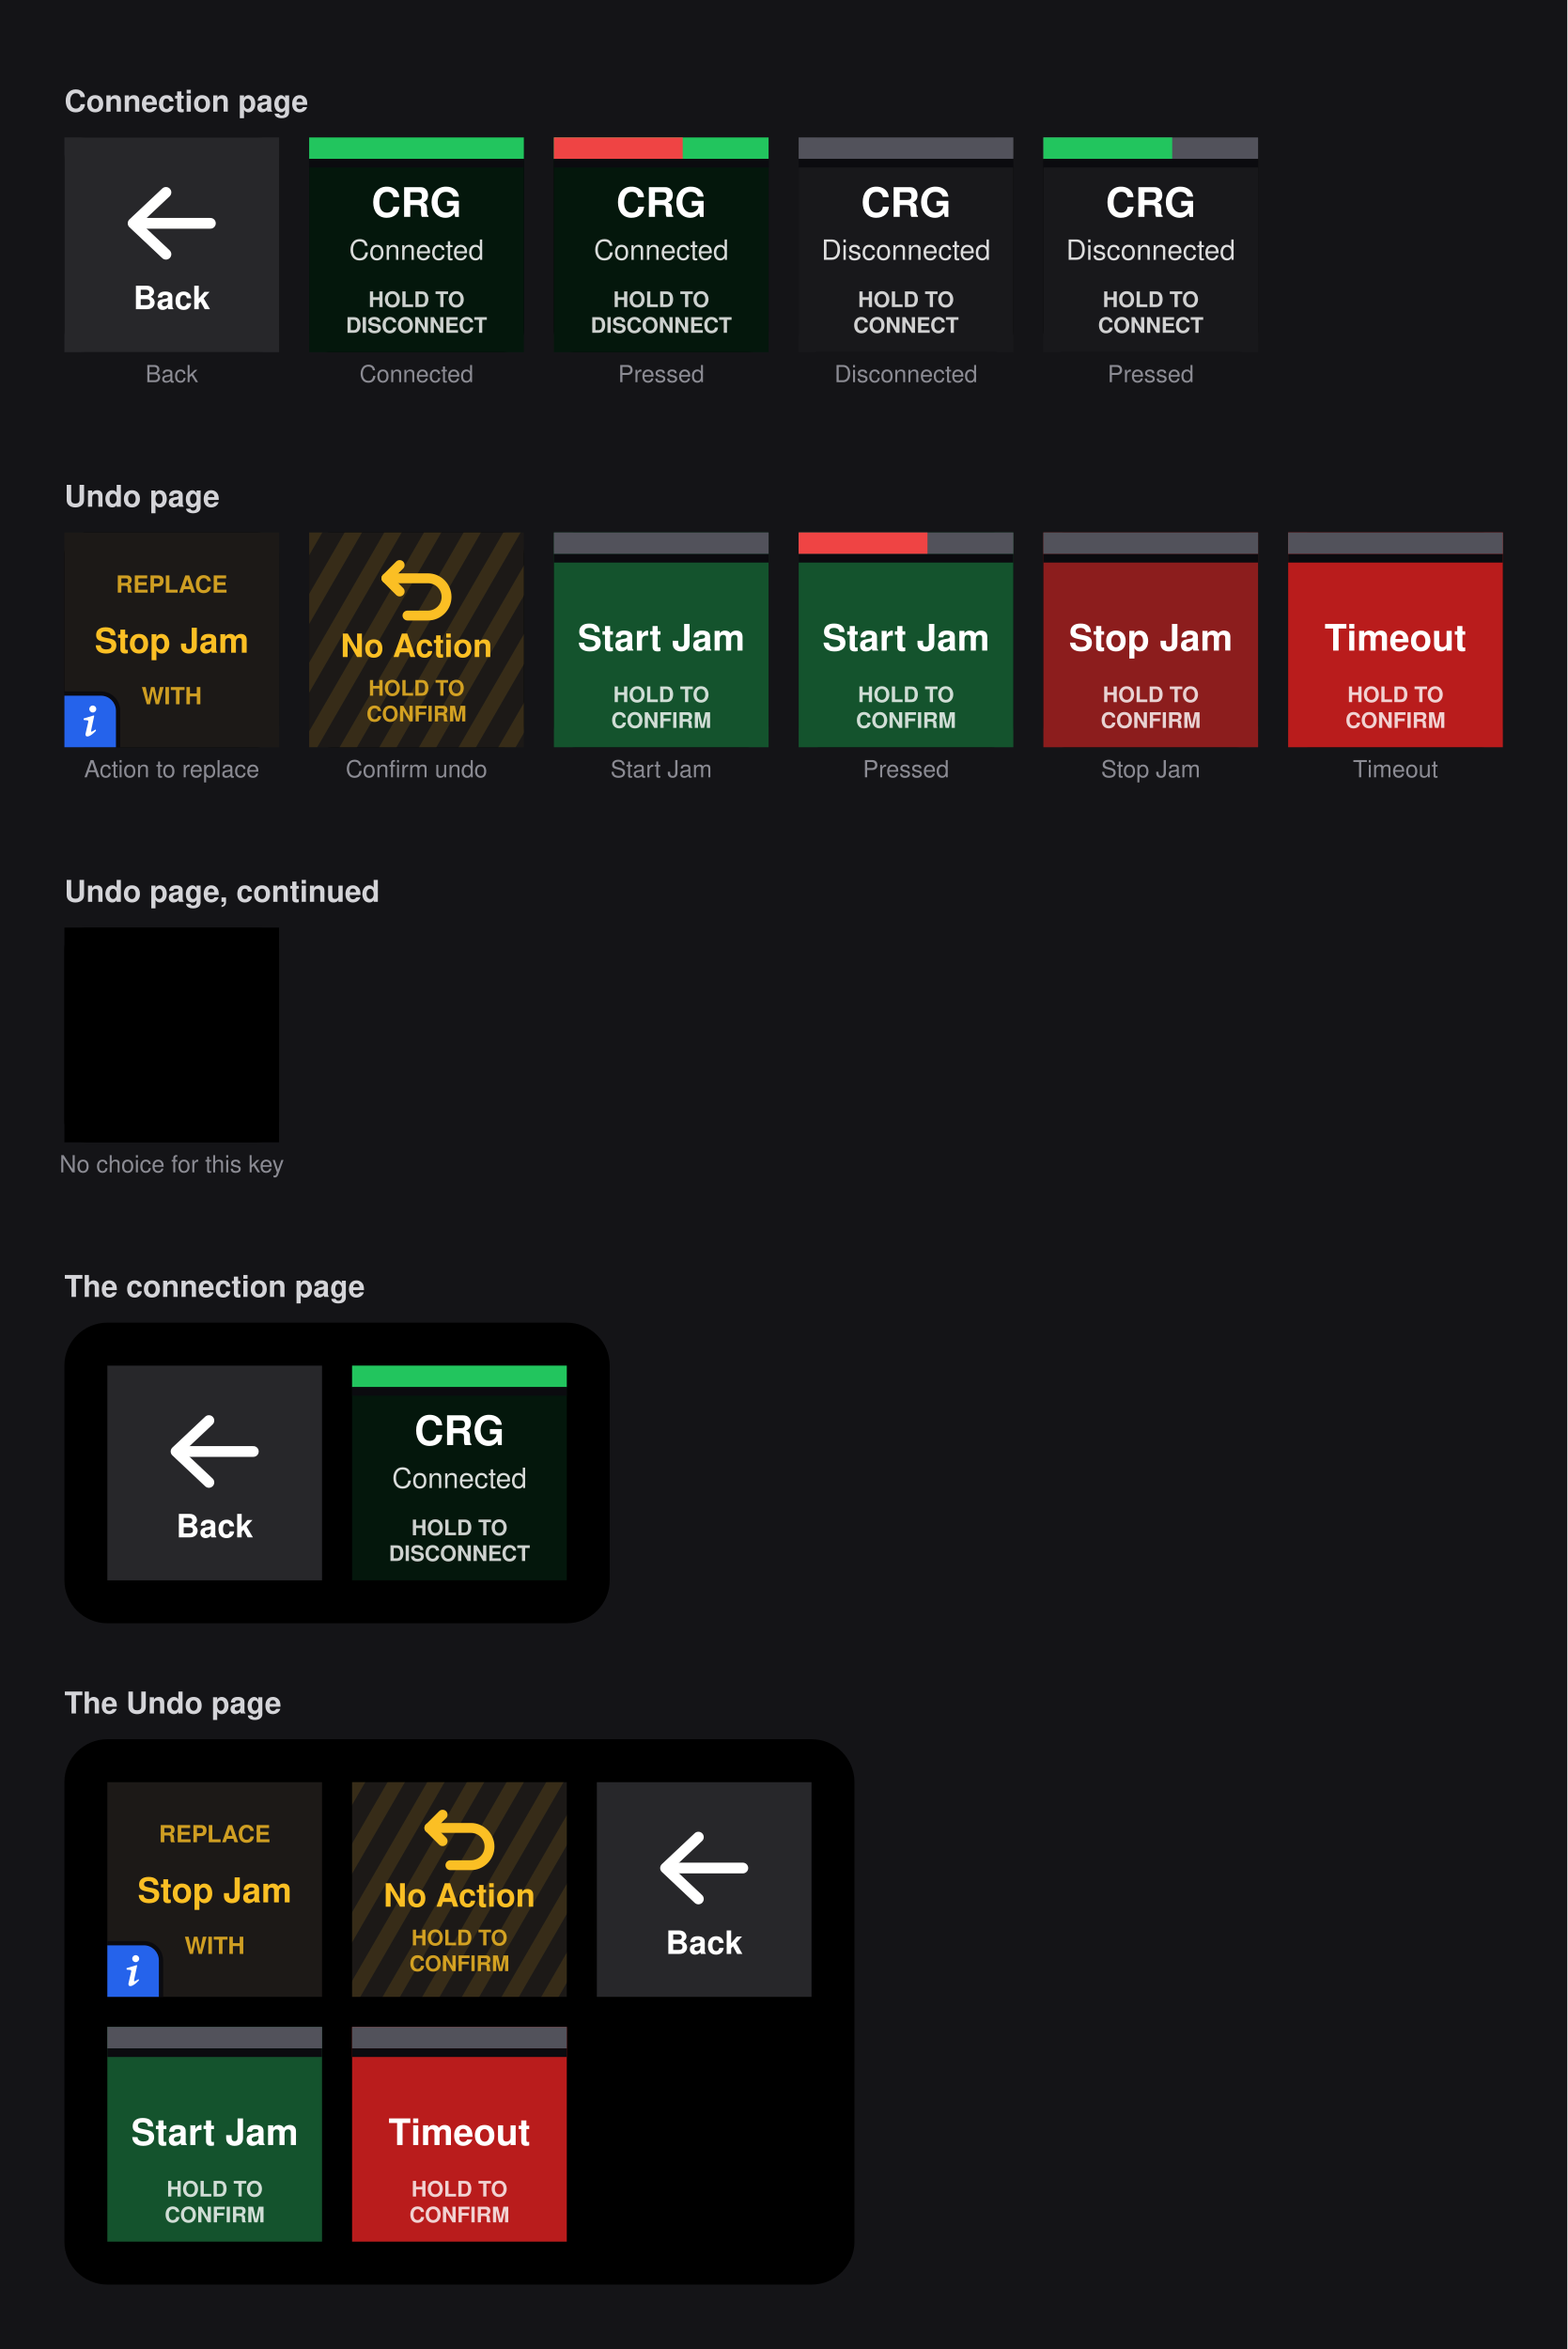
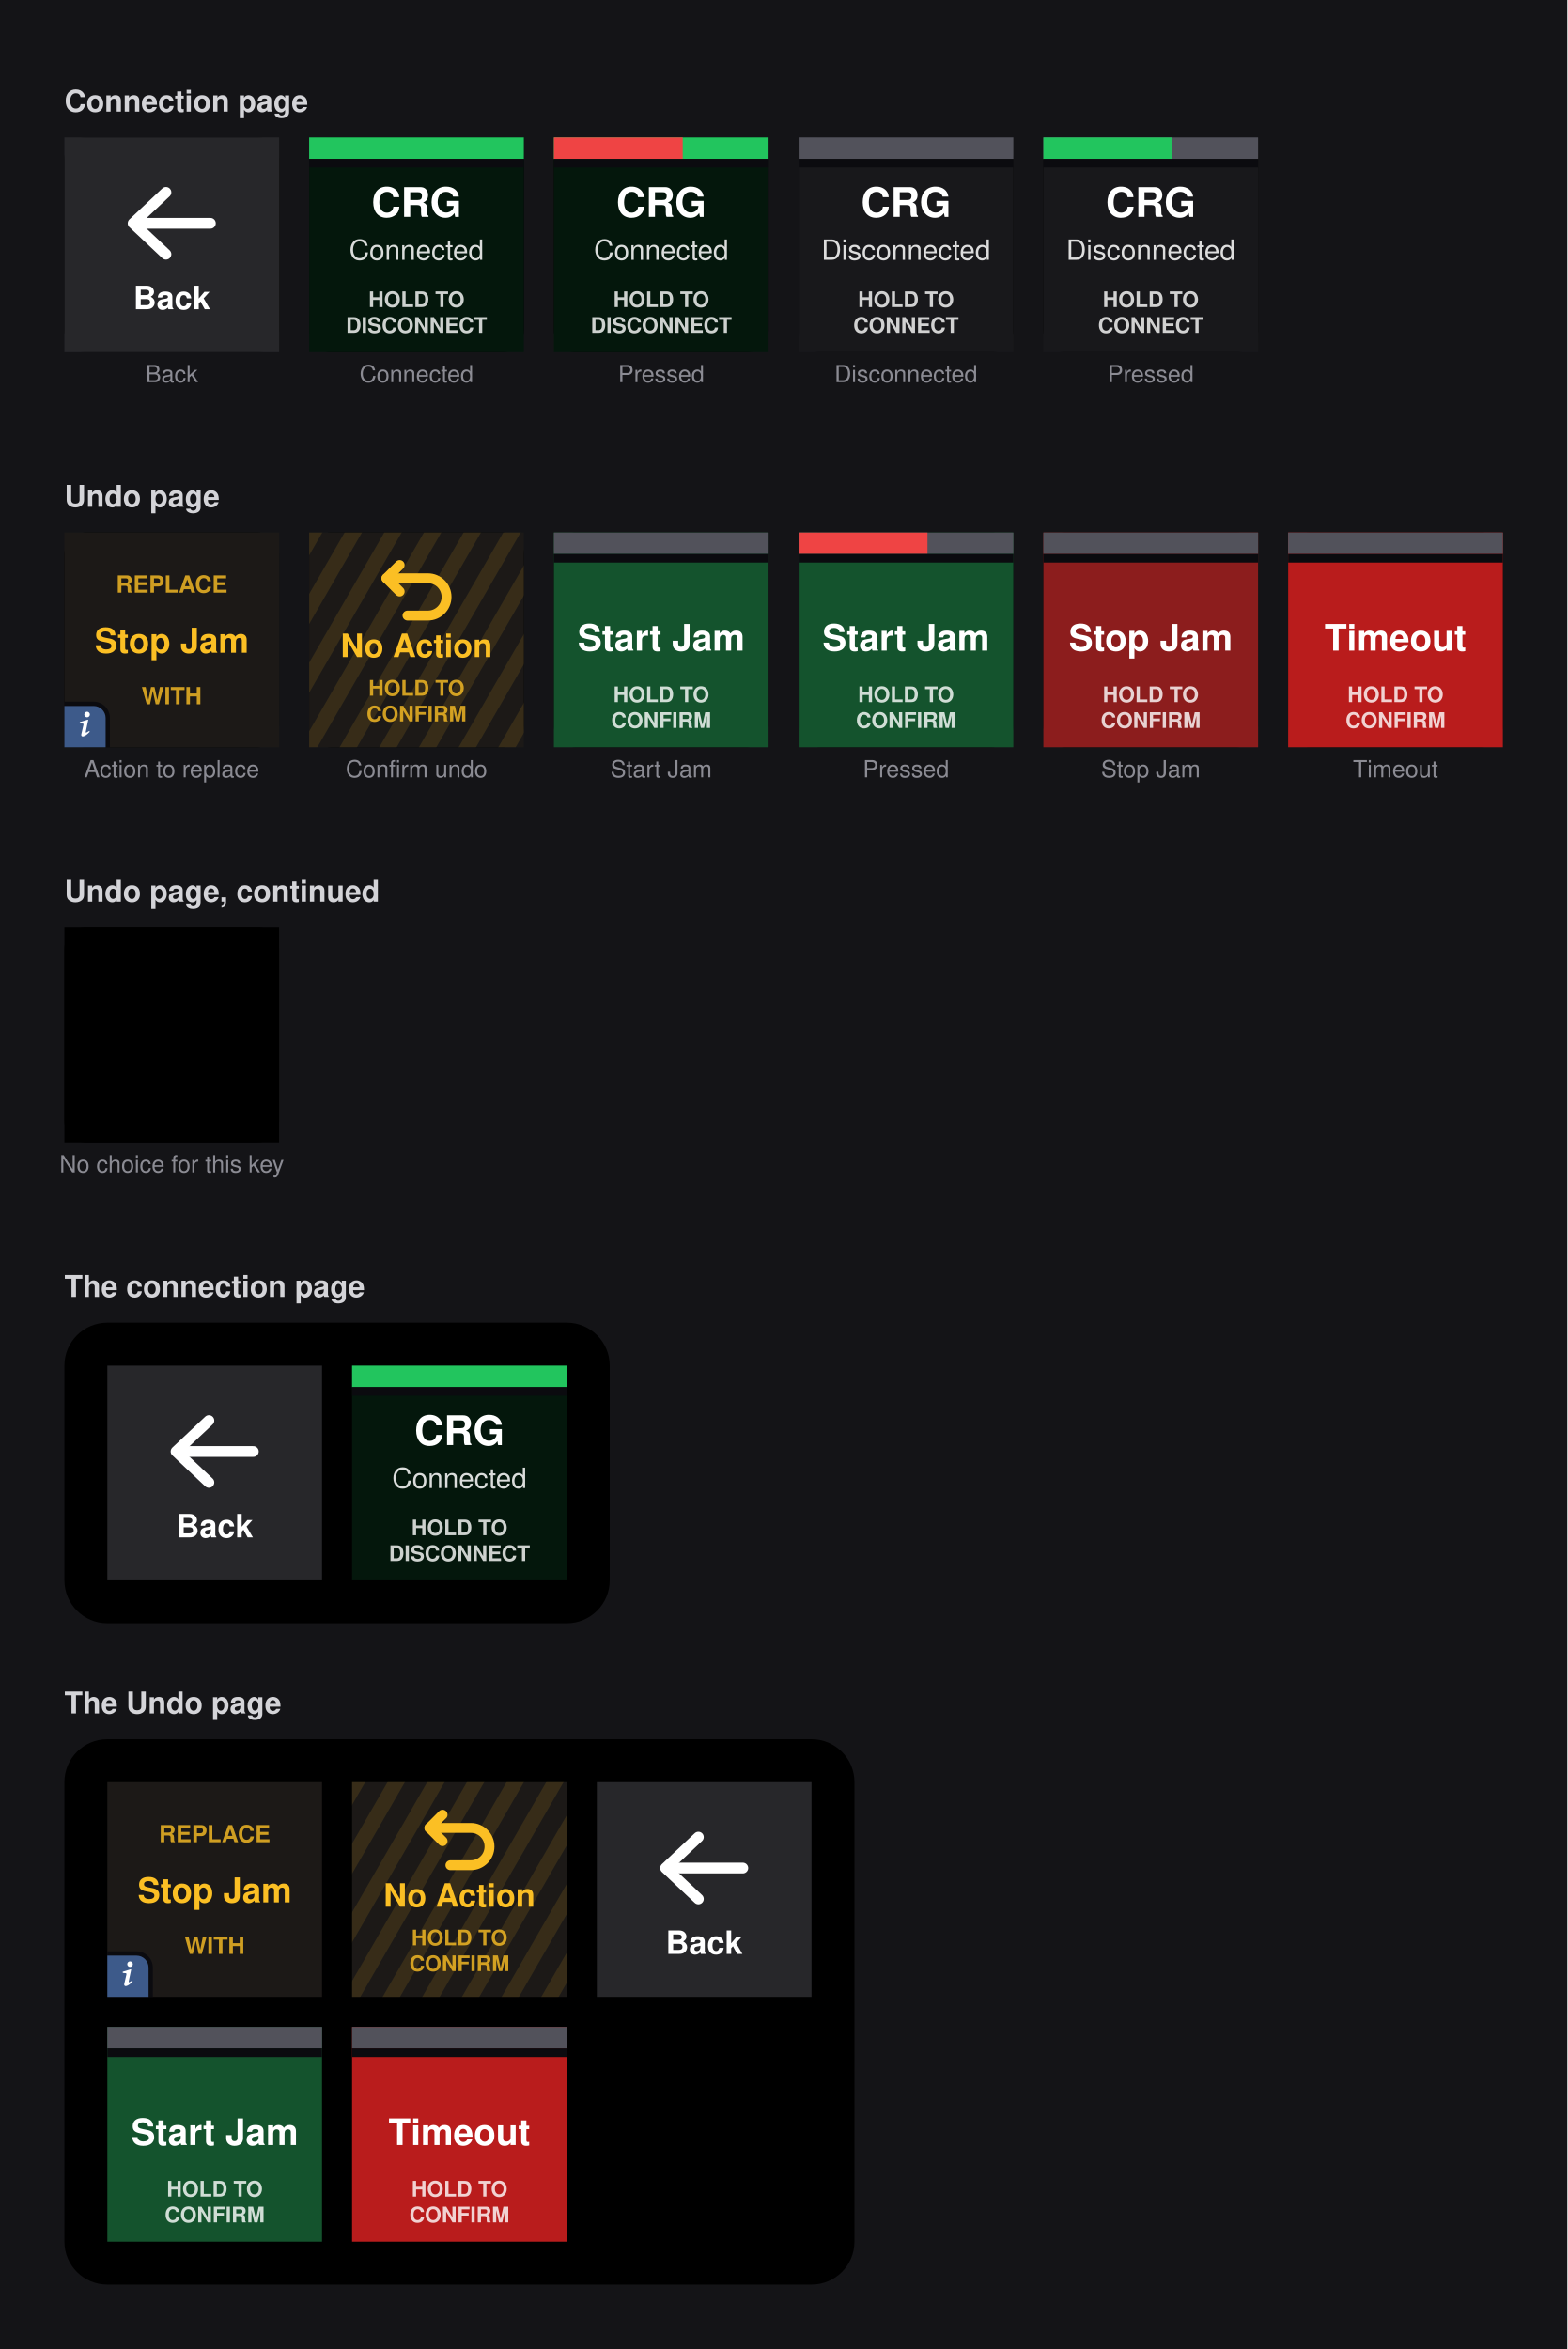
<svg xmlns="http://www.w3.org/2000/svg" viewBox="0 0 730 1094" width="730" height="1094" role="img" aria-label="Plugin buttons and the states they show">
  <rect width="730" height="1094" fill="#141417" />
  <text x="30" y="52" font-family="'Helvetica Neue', Helvetica, Arial, sans-serif" font-size="14" font-weight="bold" fill="#d4d4d8" text-anchor="start">Connection page</text>
  <svg x="30" y="64" width="100" height="100" viewBox="0 0 100 100">
    <rect width="100" height="100" rx="10" fill="#000000" />
    <g clip-path="inset(0 round 10px)">
      <rect width="100" height="100" fill="#27272a" />
      <path d="M 68 40 H 35" fill="none" stroke="#ffffff" stroke-width="5" stroke-linecap="round" stroke-linejoin="round" />
      <path d="M 47.3 25.6 L 32 40 L 47.3 54.4" fill="none" stroke="#ffffff" stroke-width="5" stroke-linecap="round" stroke-linejoin="round" />
      <text x="50" y="80" fill="#ffffff" font-family="'Helvetica Neue', Helvetica, Arial, sans-serif" font-size="15" font-weight="700" text-anchor="middle">Back</text>
    </g>
  </svg>
  <text x="80" y="178" font-family="'Helvetica Neue', Helvetica, Arial, sans-serif" font-size="11" font-weight="normal" fill="#8b8b93" text-anchor="middle">Back</text>
  <svg x="144" y="64" width="100" height="100" viewBox="0 0 100 100">
    <rect width="100" height="100" rx="10" fill="#000000" />
    <g clip-path="inset(0 round 10px)">
      <rect width="100" height="100" fill="#04170c" />
      <g transform="translate(0 3)">
        <text x="50" y="34" fill="#ffffff" font-family="'Helvetica Neue', Helvetica, Arial, sans-serif" font-size="19" font-weight="700" text-anchor="middle">CRG</text>
        <text x="50" y="54" fill="#ffffff" font-family="'Helvetica Neue', Helvetica, Arial, sans-serif" font-size="13" font-weight="400" text-anchor="middle" opacity="0.85">Connected</text>
        <text x="50" y="76" fill="#ffffff" font-family="'Helvetica Neue', Helvetica, Arial, sans-serif" font-size="10" font-weight="700" text-anchor="middle" opacity="0.8">HOLD TO</text>
        <text x="50" y="88" fill="#ffffff" font-family="'Helvetica Neue', Helvetica, Arial, sans-serif" font-size="10" font-weight="700" text-anchor="middle" opacity="0.8">DISCONNECT</text>
      </g>
      <rect width="100" height="10" fill="#22c55e" />
      <rect y="10" width="100" height="4" fill="#0b0b0f" />
    </g>
  </svg>
  <text x="194" y="178" font-family="'Helvetica Neue', Helvetica, Arial, sans-serif" font-size="11" font-weight="normal" fill="#8b8b93" text-anchor="middle">Connected</text>
  <svg x="258" y="64" width="100" height="100" viewBox="0 0 100 100">
    <rect width="100" height="100" rx="10" fill="#000000" />
    <g clip-path="inset(0 round 10px)">
      <rect width="100" height="100" fill="#04170c" />
      <g transform="translate(0 3)">
        <text x="50" y="34" fill="#ffffff" font-family="'Helvetica Neue', Helvetica, Arial, sans-serif" font-size="19" font-weight="700" text-anchor="middle">CRG</text>
        <text x="50" y="54" fill="#ffffff" font-family="'Helvetica Neue', Helvetica, Arial, sans-serif" font-size="13" font-weight="400" text-anchor="middle" opacity="0.85">Connected</text>
        <text x="50" y="76" fill="#ffffff" font-family="'Helvetica Neue', Helvetica, Arial, sans-serif" font-size="10" font-weight="700" text-anchor="middle" opacity="0.8">HOLD TO</text>
        <text x="50" y="88" fill="#ffffff" font-family="'Helvetica Neue', Helvetica, Arial, sans-serif" font-size="10" font-weight="700" text-anchor="middle" opacity="0.8">DISCONNECT</text>
      </g>
      <rect width="100" height="10" fill="#22c55e" />
      <rect width="60" height="10" fill="#ef4444" />
      <rect y="10" width="100" height="4" fill="#0b0b0f" />
    </g>
  </svg>
  <text x="308" y="178" font-family="'Helvetica Neue', Helvetica, Arial, sans-serif" font-size="11" font-weight="normal" fill="#8b8b93" text-anchor="middle">Pressed</text>
  <svg x="372" y="64" width="100" height="100" viewBox="0 0 100 100">
    <rect width="100" height="100" rx="10" fill="#000000" />
    <g clip-path="inset(0 round 10px)">
      <rect width="100" height="100" fill="#18181b" />
      <g transform="translate(0 3)">
        <text x="50" y="34" fill="#ffffff" font-family="'Helvetica Neue', Helvetica, Arial, sans-serif" font-size="19" font-weight="700" text-anchor="middle">CRG</text>
        <text x="50" y="54" fill="#ffffff" font-family="'Helvetica Neue', Helvetica, Arial, sans-serif" font-size="13" font-weight="400" text-anchor="middle" opacity="0.85">Disconnected</text>
        <text x="50" y="76" fill="#ffffff" font-family="'Helvetica Neue', Helvetica, Arial, sans-serif" font-size="10" font-weight="700" text-anchor="middle" opacity="0.8">HOLD TO</text>
        <text x="50" y="88" fill="#ffffff" font-family="'Helvetica Neue', Helvetica, Arial, sans-serif" font-size="10" font-weight="700" text-anchor="middle" opacity="0.8">CONNECT</text>
      </g>
      <rect width="100" height="10" fill="#52525b" />
      <rect y="10" width="100" height="4" fill="#0b0b0f" />
    </g>
  </svg>
  <text x="422" y="178" font-family="'Helvetica Neue', Helvetica, Arial, sans-serif" font-size="11" font-weight="normal" fill="#8b8b93" text-anchor="middle">Disconnected</text>
  <svg x="486" y="64" width="100" height="100" viewBox="0 0 100 100">
    <rect width="100" height="100" rx="10" fill="#000000" />
    <g clip-path="inset(0 round 10px)">
      <rect width="100" height="100" fill="#18181b" />
      <g transform="translate(0 3)">
        <text x="50" y="34" fill="#ffffff" font-family="'Helvetica Neue', Helvetica, Arial, sans-serif" font-size="19" font-weight="700" text-anchor="middle">CRG</text>
        <text x="50" y="54" fill="#ffffff" font-family="'Helvetica Neue', Helvetica, Arial, sans-serif" font-size="13" font-weight="400" text-anchor="middle" opacity="0.85">Disconnected</text>
        <text x="50" y="76" fill="#ffffff" font-family="'Helvetica Neue', Helvetica, Arial, sans-serif" font-size="10" font-weight="700" text-anchor="middle" opacity="0.8">HOLD TO</text>
        <text x="50" y="88" fill="#ffffff" font-family="'Helvetica Neue', Helvetica, Arial, sans-serif" font-size="10" font-weight="700" text-anchor="middle" opacity="0.8">CONNECT</text>
      </g>
      <rect width="100" height="10" fill="#52525b" />
      <rect width="60" height="10" fill="#22c55e" />
      <rect y="10" width="100" height="4" fill="#0b0b0f" />
    </g>
  </svg>
  <text x="536" y="178" font-family="'Helvetica Neue', Helvetica, Arial, sans-serif" font-size="11" font-weight="normal" fill="#8b8b93" text-anchor="middle">Pressed</text>
  <text x="30" y="236" font-family="'Helvetica Neue', Helvetica, Arial, sans-serif" font-size="14" font-weight="bold" fill="#d4d4d8" text-anchor="start">Undo page</text>
  <svg x="30" y="248" width="100" height="100" viewBox="0 0 100 100">
    <rect width="100" height="100" rx="10" fill="#000000" />
    <g clip-path="inset(0 round 10px)">
      <rect width="100" height="100" fill="#1c1917" />
      <text x="50" y="28" fill="#fbbf24" font-family="'Helvetica Neue', Helvetica, Arial, sans-serif" font-size="11" font-weight="700" text-anchor="middle" opacity="0.8">REPLACE</text>
      <text x="50" y="56" fill="#fbbf24" font-family="'Helvetica Neue', Helvetica, Arial, sans-serif" font-size="16" font-weight="700" text-anchor="middle">Stop Jam</text>
      <text x="50" y="80" fill="#fbbf24" font-family="'Helvetica Neue', Helvetica, Arial, sans-serif" font-size="11" font-weight="700" text-anchor="middle" opacity="0.8">WITH</text>
-       <path d="M 0 74 H 17 A 9 9 0 0 1 26 83 V 100 H 0 Z" fill="#0b0b0f" />
-       <path d="M 0 76 H 17 A 7 7 0 0 1 24 83 V 100 H 0 Z" fill="#2563eb" />
-       <g transform="translate(8.94 80.56) scale(0.15)" fill="#ffffff">
+       <path d="M 0 78.8 H 13.6 A 7.6 7.6 0 0 1 21.2 86.4 V 100 H 0 Z" fill="#0b0b0f" />
+       <path d="M 0 80.8 H 13.6 A 5.6 5.6 0 0 1 19.2 86.4 V 100 H 0 Z" fill="#3d5a8a" />
+       <g transform="translate(7.15 83.45) scale(0.12)" fill="#ffffff">
        <circle cx="28.5" cy="11" r="10.8" />
        <path d="M 0.5 45 L 0 40.5 C 11 37.5 21 34 31 31 L 33 32 L 23.5 77 C 22.8 81 24.3 82.5 27 80.5 L 37.5 74.5 L 38.5 78.5 C 30 87 22 94.5 13.5 96 C 7.5 97 5 93 6 88 L 14.5 51 C 15.2 47 13 45.5 10 46 Z" />
      </g>
    </g>
  </svg>
  <text x="80" y="362" font-family="'Helvetica Neue', Helvetica, Arial, sans-serif" font-size="11" font-weight="normal" fill="#8b8b93" text-anchor="middle">Action to replace</text>
  <svg x="144" y="248" width="100" height="100" viewBox="0 0 100 100">
    <rect width="100" height="100" rx="10" fill="#000000" />
    <g clip-path="inset(0 round 10px)">
      <rect width="100" height="100" fill="#1c1917" />
      <rect x="-20" y="-20" width="7" height="150" fill="#fbbf24" opacity="0.12" transform="rotate(30 50 50)" />
      <rect x="-4" y="-20" width="7" height="150" fill="#fbbf24" opacity="0.12" transform="rotate(30 50 50)" />
      <rect x="12" y="-20" width="7" height="150" fill="#fbbf24" opacity="0.12" transform="rotate(30 50 50)" />
      <rect x="28" y="-20" width="7" height="150" fill="#fbbf24" opacity="0.12" transform="rotate(30 50 50)" />
      <rect x="44" y="-20" width="7" height="150" fill="#fbbf24" opacity="0.12" transform="rotate(30 50 50)" />
      <rect x="60" y="-20" width="7" height="150" fill="#fbbf24" opacity="0.12" transform="rotate(30 50 50)" />
      <rect x="76" y="-20" width="7" height="150" fill="#fbbf24" opacity="0.12" transform="rotate(30 50 50)" />
      <rect x="92" y="-20" width="7" height="150" fill="#fbbf24" opacity="0.12" transform="rotate(30 50 50)" />
      <rect x="108" y="-20" width="7" height="150" fill="#fbbf24" opacity="0.12" transform="rotate(30 50 50)" />
      <rect x="124" y="-20" width="7" height="150" fill="#fbbf24" opacity="0.12" transform="rotate(30 50 50)" />
      <path d="M 36 21.32 H 55.32 A 8.68 8.68 0 0 1 55.32 38.68 H 45.8" fill="none" stroke="#fbbf24" stroke-width="4.6" stroke-linecap="round" stroke-linejoin="round" />
      <path d="M 42.16 15.16 L 36 21.32 L 42.16 27.48" fill="none" stroke="#fbbf24" stroke-width="4.6" stroke-linecap="round" stroke-linejoin="round" />
      <text x="50" y="58" fill="#fbbf24" font-family="'Helvetica Neue', Helvetica, Arial, sans-serif" font-size="15" font-weight="700" text-anchor="middle">No Action</text>
      <text x="50" y="76" fill="#fbbf24" font-family="'Helvetica Neue', Helvetica, Arial, sans-serif" font-size="10" font-weight="700" text-anchor="middle" opacity="0.8">HOLD TO</text>
      <text x="50" y="88" fill="#fbbf24" font-family="'Helvetica Neue', Helvetica, Arial, sans-serif" font-size="10" font-weight="700" text-anchor="middle" opacity="0.8">CONFIRM</text>
    </g>
  </svg>
  <text x="194" y="362" font-family="'Helvetica Neue', Helvetica, Arial, sans-serif" font-size="11" font-weight="normal" fill="#8b8b93" text-anchor="middle">Confirm undo</text>
  <svg x="258" y="248" width="100" height="100" viewBox="0 0 100 100">
    <rect width="100" height="100" rx="10" fill="#000000" />
    <g clip-path="inset(0 round 10px)">
      <rect width="100" height="100" fill="#14532d" />
      <g transform="translate(0 3)">
        <text x="50" y="52" fill="#ffffff" font-family="'Helvetica Neue', Helvetica, Arial, sans-serif" font-size="17" font-weight="700" text-anchor="middle">Start Jam</text>
        <text x="50" y="76" fill="#ffffff" font-family="'Helvetica Neue', Helvetica, Arial, sans-serif" font-size="10" font-weight="700" text-anchor="middle" opacity="0.8">HOLD TO</text>
        <text x="50" y="88" fill="#ffffff" font-family="'Helvetica Neue', Helvetica, Arial, sans-serif" font-size="10" font-weight="700" text-anchor="middle" opacity="0.8">CONFIRM</text>
      </g>
      <rect width="100" height="10" fill="#52525b" />
      <rect y="10" width="100" height="4" fill="#0b0b0f" />
    </g>
  </svg>
  <text x="308" y="362" font-family="'Helvetica Neue', Helvetica, Arial, sans-serif" font-size="11" font-weight="normal" fill="#8b8b93" text-anchor="middle">Start Jam</text>
  <svg x="372" y="248" width="100" height="100" viewBox="0 0 100 100">
    <rect width="100" height="100" rx="10" fill="#000000" />
    <g clip-path="inset(0 round 10px)">
      <rect width="100" height="100" fill="#14532d" />
      <g transform="translate(0 3)">
        <text x="50" y="52" fill="#ffffff" font-family="'Helvetica Neue', Helvetica, Arial, sans-serif" font-size="17" font-weight="700" text-anchor="middle">Start Jam</text>
        <text x="50" y="76" fill="#ffffff" font-family="'Helvetica Neue', Helvetica, Arial, sans-serif" font-size="10" font-weight="700" text-anchor="middle" opacity="0.8">HOLD TO</text>
        <text x="50" y="88" fill="#ffffff" font-family="'Helvetica Neue', Helvetica, Arial, sans-serif" font-size="10" font-weight="700" text-anchor="middle" opacity="0.8">CONFIRM</text>
      </g>
      <rect width="100" height="10" fill="#52525b" />
      <rect width="60" height="10" fill="#ef4444" />
      <rect y="10" width="100" height="4" fill="#0b0b0f" />
    </g>
  </svg>
  <text x="422" y="362" font-family="'Helvetica Neue', Helvetica, Arial, sans-serif" font-size="11" font-weight="normal" fill="#8b8b93" text-anchor="middle">Pressed</text>
  <svg x="486" y="248" width="100" height="100" viewBox="0 0 100 100">
    <rect width="100" height="100" rx="10" fill="#000000" />
    <g clip-path="inset(0 round 10px)">
      <rect width="100" height="100" fill="#8c1d1d" />
      <g transform="translate(0 3)">
        <text x="50" y="52" fill="#ffffff" font-family="'Helvetica Neue', Helvetica, Arial, sans-serif" font-size="17" font-weight="700" text-anchor="middle">Stop Jam</text>
        <text x="50" y="76" fill="#ffffff" font-family="'Helvetica Neue', Helvetica, Arial, sans-serif" font-size="10" font-weight="700" text-anchor="middle" opacity="0.8">HOLD TO</text>
        <text x="50" y="88" fill="#ffffff" font-family="'Helvetica Neue', Helvetica, Arial, sans-serif" font-size="10" font-weight="700" text-anchor="middle" opacity="0.8">CONFIRM</text>
      </g>
      <rect width="100" height="10" fill="#52525b" />
      <rect y="10" width="100" height="4" fill="#0b0b0f" />
    </g>
  </svg>
  <text x="536" y="362" font-family="'Helvetica Neue', Helvetica, Arial, sans-serif" font-size="11" font-weight="normal" fill="#8b8b93" text-anchor="middle">Stop Jam</text>
  <svg x="600" y="248" width="100" height="100" viewBox="0 0 100 100">
    <rect width="100" height="100" rx="10" fill="#000000" />
    <g clip-path="inset(0 round 10px)">
      <rect width="100" height="100" fill="#b91c1c" />
      <g transform="translate(0 3)">
        <text x="50" y="52" fill="#ffffff" font-family="'Helvetica Neue', Helvetica, Arial, sans-serif" font-size="17" font-weight="700" text-anchor="middle">Timeout</text>
        <text x="50" y="76" fill="#ffffff" font-family="'Helvetica Neue', Helvetica, Arial, sans-serif" font-size="10" font-weight="700" text-anchor="middle" opacity="0.8">HOLD TO</text>
        <text x="50" y="88" fill="#ffffff" font-family="'Helvetica Neue', Helvetica, Arial, sans-serif" font-size="10" font-weight="700" text-anchor="middle" opacity="0.8">CONFIRM</text>
      </g>
      <rect width="100" height="10" fill="#52525b" />
      <rect y="10" width="100" height="4" fill="#0b0b0f" />
    </g>
  </svg>
  <text x="650" y="362" font-family="'Helvetica Neue', Helvetica, Arial, sans-serif" font-size="11" font-weight="normal" fill="#8b8b93" text-anchor="middle">Timeout</text>
  <text x="30" y="420" font-family="'Helvetica Neue', Helvetica, Arial, sans-serif" font-size="14" font-weight="bold" fill="#d4d4d8" text-anchor="start">Undo page, continued</text>
  <svg x="30" y="432" width="100" height="100" viewBox="0 0 100 100">
    <rect width="100" height="100" rx="10" fill="#000000" />
    <g clip-path="inset(0 round 10px)">
      <rect width="100" height="100" fill="#000000" />
    </g>
  </svg>
  <text x="80" y="546" font-family="'Helvetica Neue', Helvetica, Arial, sans-serif" font-size="11" font-weight="normal" fill="#8b8b93" text-anchor="middle">No choice for this key</text>
  <text x="30" y="604" font-family="'Helvetica Neue', Helvetica, Arial, sans-serif" font-size="14" font-weight="bold" fill="#d4d4d8" text-anchor="start">The connection page</text>
  <svg x="30" y="616" width="254" height="140" viewBox="0 0 254 140">
    <rect width="254" height="140" rx="20" fill="#000000" />
    <svg x="20" y="20" width="100" height="100" viewBox="0 0 100 100">
      <rect width="100" height="100" rx="10" fill="#000000" />
      <g clip-path="inset(0 round 10px)">
        <rect width="100" height="100" fill="#27272a" />
        <path d="M 68 40 H 35" fill="none" stroke="#ffffff" stroke-width="5" stroke-linecap="round" stroke-linejoin="round" />
        <path d="M 47.3 25.6 L 32 40 L 47.3 54.4" fill="none" stroke="#ffffff" stroke-width="5" stroke-linecap="round" stroke-linejoin="round" />
        <text x="50" y="80" fill="#ffffff" font-family="'Helvetica Neue', Helvetica, Arial, sans-serif" font-size="15" font-weight="700" text-anchor="middle">Back</text>
      </g>
    </svg>
    <svg x="134" y="20" width="100" height="100" viewBox="0 0 100 100">
      <rect width="100" height="100" rx="10" fill="#000000" />
      <g clip-path="inset(0 round 10px)">
        <rect width="100" height="100" fill="#04170c" />
        <g transform="translate(0 3)">
          <text x="50" y="34" fill="#ffffff" font-family="'Helvetica Neue', Helvetica, Arial, sans-serif" font-size="19" font-weight="700" text-anchor="middle">CRG</text>
          <text x="50" y="54" fill="#ffffff" font-family="'Helvetica Neue', Helvetica, Arial, sans-serif" font-size="13" font-weight="400" text-anchor="middle" opacity="0.85">Connected</text>
          <text x="50" y="76" fill="#ffffff" font-family="'Helvetica Neue', Helvetica, Arial, sans-serif" font-size="10" font-weight="700" text-anchor="middle" opacity="0.8">HOLD TO</text>
          <text x="50" y="88" fill="#ffffff" font-family="'Helvetica Neue', Helvetica, Arial, sans-serif" font-size="10" font-weight="700" text-anchor="middle" opacity="0.8">DISCONNECT</text>
        </g>
        <rect width="100" height="10" fill="#22c55e" />
        <rect y="10" width="100" height="4" fill="#0b0b0f" />
      </g>
    </svg>
  </svg>
  <text x="30" y="798" font-family="'Helvetica Neue', Helvetica, Arial, sans-serif" font-size="14" font-weight="bold" fill="#d4d4d8" text-anchor="start">The Undo page</text>
  <svg x="30" y="810" width="368" height="254" viewBox="0 0 368 254">
    <rect width="368" height="254" rx="20" fill="#000000" />
    <svg x="20" y="20" width="100" height="100" viewBox="0 0 100 100">
      <rect width="100" height="100" rx="10" fill="#000000" />
      <g clip-path="inset(0 round 10px)">
        <rect width="100" height="100" fill="#1c1917" />
        <text x="50" y="28" fill="#fbbf24" font-family="'Helvetica Neue', Helvetica, Arial, sans-serif" font-size="11" font-weight="700" text-anchor="middle" opacity="0.8">REPLACE</text>
        <text x="50" y="56" fill="#fbbf24" font-family="'Helvetica Neue', Helvetica, Arial, sans-serif" font-size="16" font-weight="700" text-anchor="middle">Stop Jam</text>
        <text x="50" y="80" fill="#fbbf24" font-family="'Helvetica Neue', Helvetica, Arial, sans-serif" font-size="11" font-weight="700" text-anchor="middle" opacity="0.8">WITH</text>
-         <path d="M 0 74 H 17 A 9 9 0 0 1 26 83 V 100 H 0 Z" fill="#0b0b0f" />
-         <path d="M 0 76 H 17 A 7 7 0 0 1 24 83 V 100 H 0 Z" fill="#2563eb" />
-         <g transform="translate(8.94 80.56) scale(0.15)" fill="#ffffff">
+         <path d="M 0 78.8 H 13.6 A 7.6 7.6 0 0 1 21.2 86.4 V 100 H 0 Z" fill="#0b0b0f" />
+         <path d="M 0 80.8 H 13.6 A 5.6 5.6 0 0 1 19.2 86.4 V 100 H 0 Z" fill="#3d5a8a" />
+         <g transform="translate(7.15 83.45) scale(0.12)" fill="#ffffff">
          <circle cx="28.5" cy="11" r="10.8" />
          <path d="M 0.5 45 L 0 40.5 C 11 37.5 21 34 31 31 L 33 32 L 23.5 77 C 22.8 81 24.3 82.5 27 80.5 L 37.5 74.5 L 38.5 78.5 C 30 87 22 94.5 13.5 96 C 7.5 97 5 93 6 88 L 14.5 51 C 15.2 47 13 45.5 10 46 Z" />
        </g>
      </g>
    </svg>
    <svg x="134" y="20" width="100" height="100" viewBox="0 0 100 100">
      <rect width="100" height="100" rx="10" fill="#000000" />
      <g clip-path="inset(0 round 10px)">
        <rect width="100" height="100" fill="#1c1917" />
        <rect x="-20" y="-20" width="7" height="150" fill="#fbbf24" opacity="0.12" transform="rotate(30 50 50)" />
        <rect x="-4" y="-20" width="7" height="150" fill="#fbbf24" opacity="0.12" transform="rotate(30 50 50)" />
        <rect x="12" y="-20" width="7" height="150" fill="#fbbf24" opacity="0.12" transform="rotate(30 50 50)" />
        <rect x="28" y="-20" width="7" height="150" fill="#fbbf24" opacity="0.12" transform="rotate(30 50 50)" />
        <rect x="44" y="-20" width="7" height="150" fill="#fbbf24" opacity="0.12" transform="rotate(30 50 50)" />
        <rect x="60" y="-20" width="7" height="150" fill="#fbbf24" opacity="0.12" transform="rotate(30 50 50)" />
        <rect x="76" y="-20" width="7" height="150" fill="#fbbf24" opacity="0.12" transform="rotate(30 50 50)" />
        <rect x="92" y="-20" width="7" height="150" fill="#fbbf24" opacity="0.12" transform="rotate(30 50 50)" />
        <rect x="108" y="-20" width="7" height="150" fill="#fbbf24" opacity="0.12" transform="rotate(30 50 50)" />
        <rect x="124" y="-20" width="7" height="150" fill="#fbbf24" opacity="0.12" transform="rotate(30 50 50)" />
        <path d="M 36 21.32 H 55.32 A 8.68 8.68 0 0 1 55.32 38.68 H 45.8" fill="none" stroke="#fbbf24" stroke-width="4.6" stroke-linecap="round" stroke-linejoin="round" />
        <path d="M 42.16 15.16 L 36 21.32 L 42.16 27.48" fill="none" stroke="#fbbf24" stroke-width="4.6" stroke-linecap="round" stroke-linejoin="round" />
        <text x="50" y="58" fill="#fbbf24" font-family="'Helvetica Neue', Helvetica, Arial, sans-serif" font-size="15" font-weight="700" text-anchor="middle">No Action</text>
        <text x="50" y="76" fill="#fbbf24" font-family="'Helvetica Neue', Helvetica, Arial, sans-serif" font-size="10" font-weight="700" text-anchor="middle" opacity="0.8">HOLD TO</text>
        <text x="50" y="88" fill="#fbbf24" font-family="'Helvetica Neue', Helvetica, Arial, sans-serif" font-size="10" font-weight="700" text-anchor="middle" opacity="0.8">CONFIRM</text>
      </g>
    </svg>
    <svg x="248" y="20" width="100" height="100" viewBox="0 0 100 100">
      <rect width="100" height="100" rx="10" fill="#000000" />
      <g clip-path="inset(0 round 10px)">
        <rect width="100" height="100" fill="#27272a" />
        <path d="M 68 40 H 35" fill="none" stroke="#ffffff" stroke-width="5" stroke-linecap="round" stroke-linejoin="round" />
        <path d="M 47.3 25.6 L 32 40 L 47.3 54.4" fill="none" stroke="#ffffff" stroke-width="5" stroke-linecap="round" stroke-linejoin="round" />
        <text x="50" y="80" fill="#ffffff" font-family="'Helvetica Neue', Helvetica, Arial, sans-serif" font-size="15" font-weight="700" text-anchor="middle">Back</text>
      </g>
    </svg>
    <svg x="20" y="134" width="100" height="100" viewBox="0 0 100 100">
      <rect width="100" height="100" rx="10" fill="#000000" />
      <g clip-path="inset(0 round 10px)">
        <rect width="100" height="100" fill="#14532d" />
        <g transform="translate(0 3)">
          <text x="50" y="52" fill="#ffffff" font-family="'Helvetica Neue', Helvetica, Arial, sans-serif" font-size="17" font-weight="700" text-anchor="middle">Start Jam</text>
          <text x="50" y="76" fill="#ffffff" font-family="'Helvetica Neue', Helvetica, Arial, sans-serif" font-size="10" font-weight="700" text-anchor="middle" opacity="0.8">HOLD TO</text>
          <text x="50" y="88" fill="#ffffff" font-family="'Helvetica Neue', Helvetica, Arial, sans-serif" font-size="10" font-weight="700" text-anchor="middle" opacity="0.8">CONFIRM</text>
        </g>
        <rect width="100" height="10" fill="#52525b" />
        <rect y="10" width="100" height="4" fill="#0b0b0f" />
      </g>
    </svg>
    <svg x="134" y="134" width="100" height="100" viewBox="0 0 100 100">
      <rect width="100" height="100" rx="10" fill="#000000" />
      <g clip-path="inset(0 round 10px)">
        <rect width="100" height="100" fill="#b91c1c" />
        <g transform="translate(0 3)">
          <text x="50" y="52" fill="#ffffff" font-family="'Helvetica Neue', Helvetica, Arial, sans-serif" font-size="17" font-weight="700" text-anchor="middle">Timeout</text>
          <text x="50" y="76" fill="#ffffff" font-family="'Helvetica Neue', Helvetica, Arial, sans-serif" font-size="10" font-weight="700" text-anchor="middle" opacity="0.8">HOLD TO</text>
          <text x="50" y="88" fill="#ffffff" font-family="'Helvetica Neue', Helvetica, Arial, sans-serif" font-size="10" font-weight="700" text-anchor="middle" opacity="0.8">CONFIRM</text>
        </g>
        <rect width="100" height="10" fill="#52525b" />
        <rect y="10" width="100" height="4" fill="#0b0b0f" />
      </g>
    </svg>
    <svg x="248" y="134" width="100" height="100" viewBox="0 0 100 100">
      <rect width="100" height="100" rx="10" fill="#000000" />
      <g clip-path="inset(0 round 10px)">
        <rect width="100" height="100" fill="#000000" />
      </g>
    </svg>
  </svg>
</svg>
